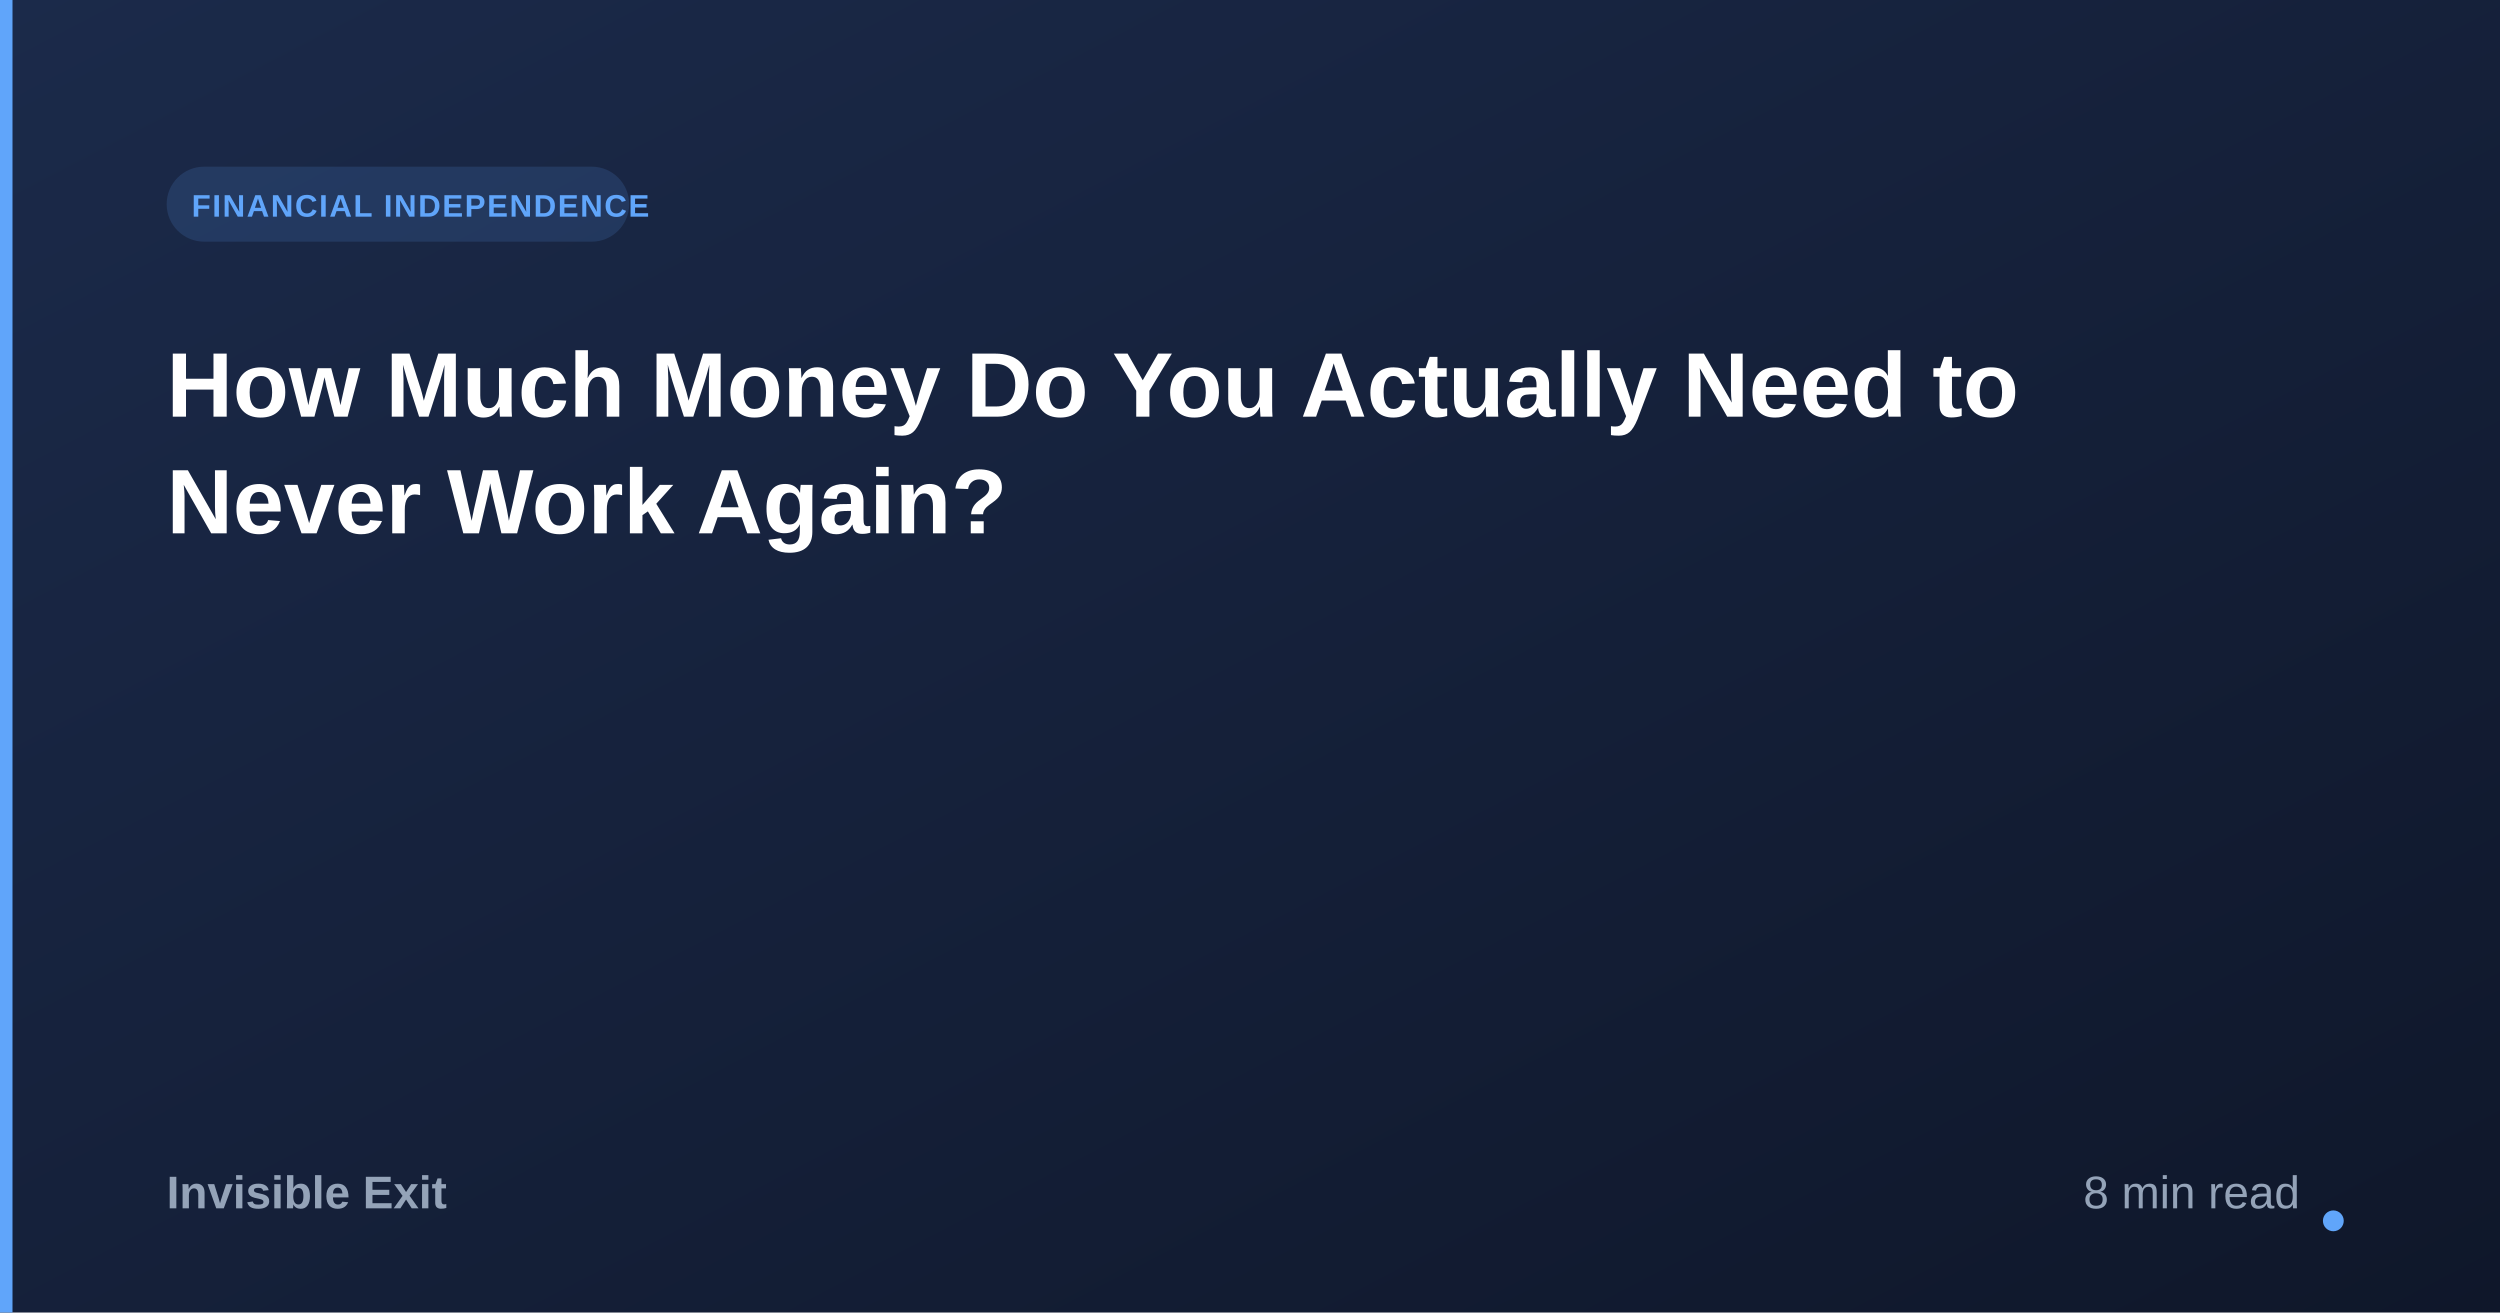
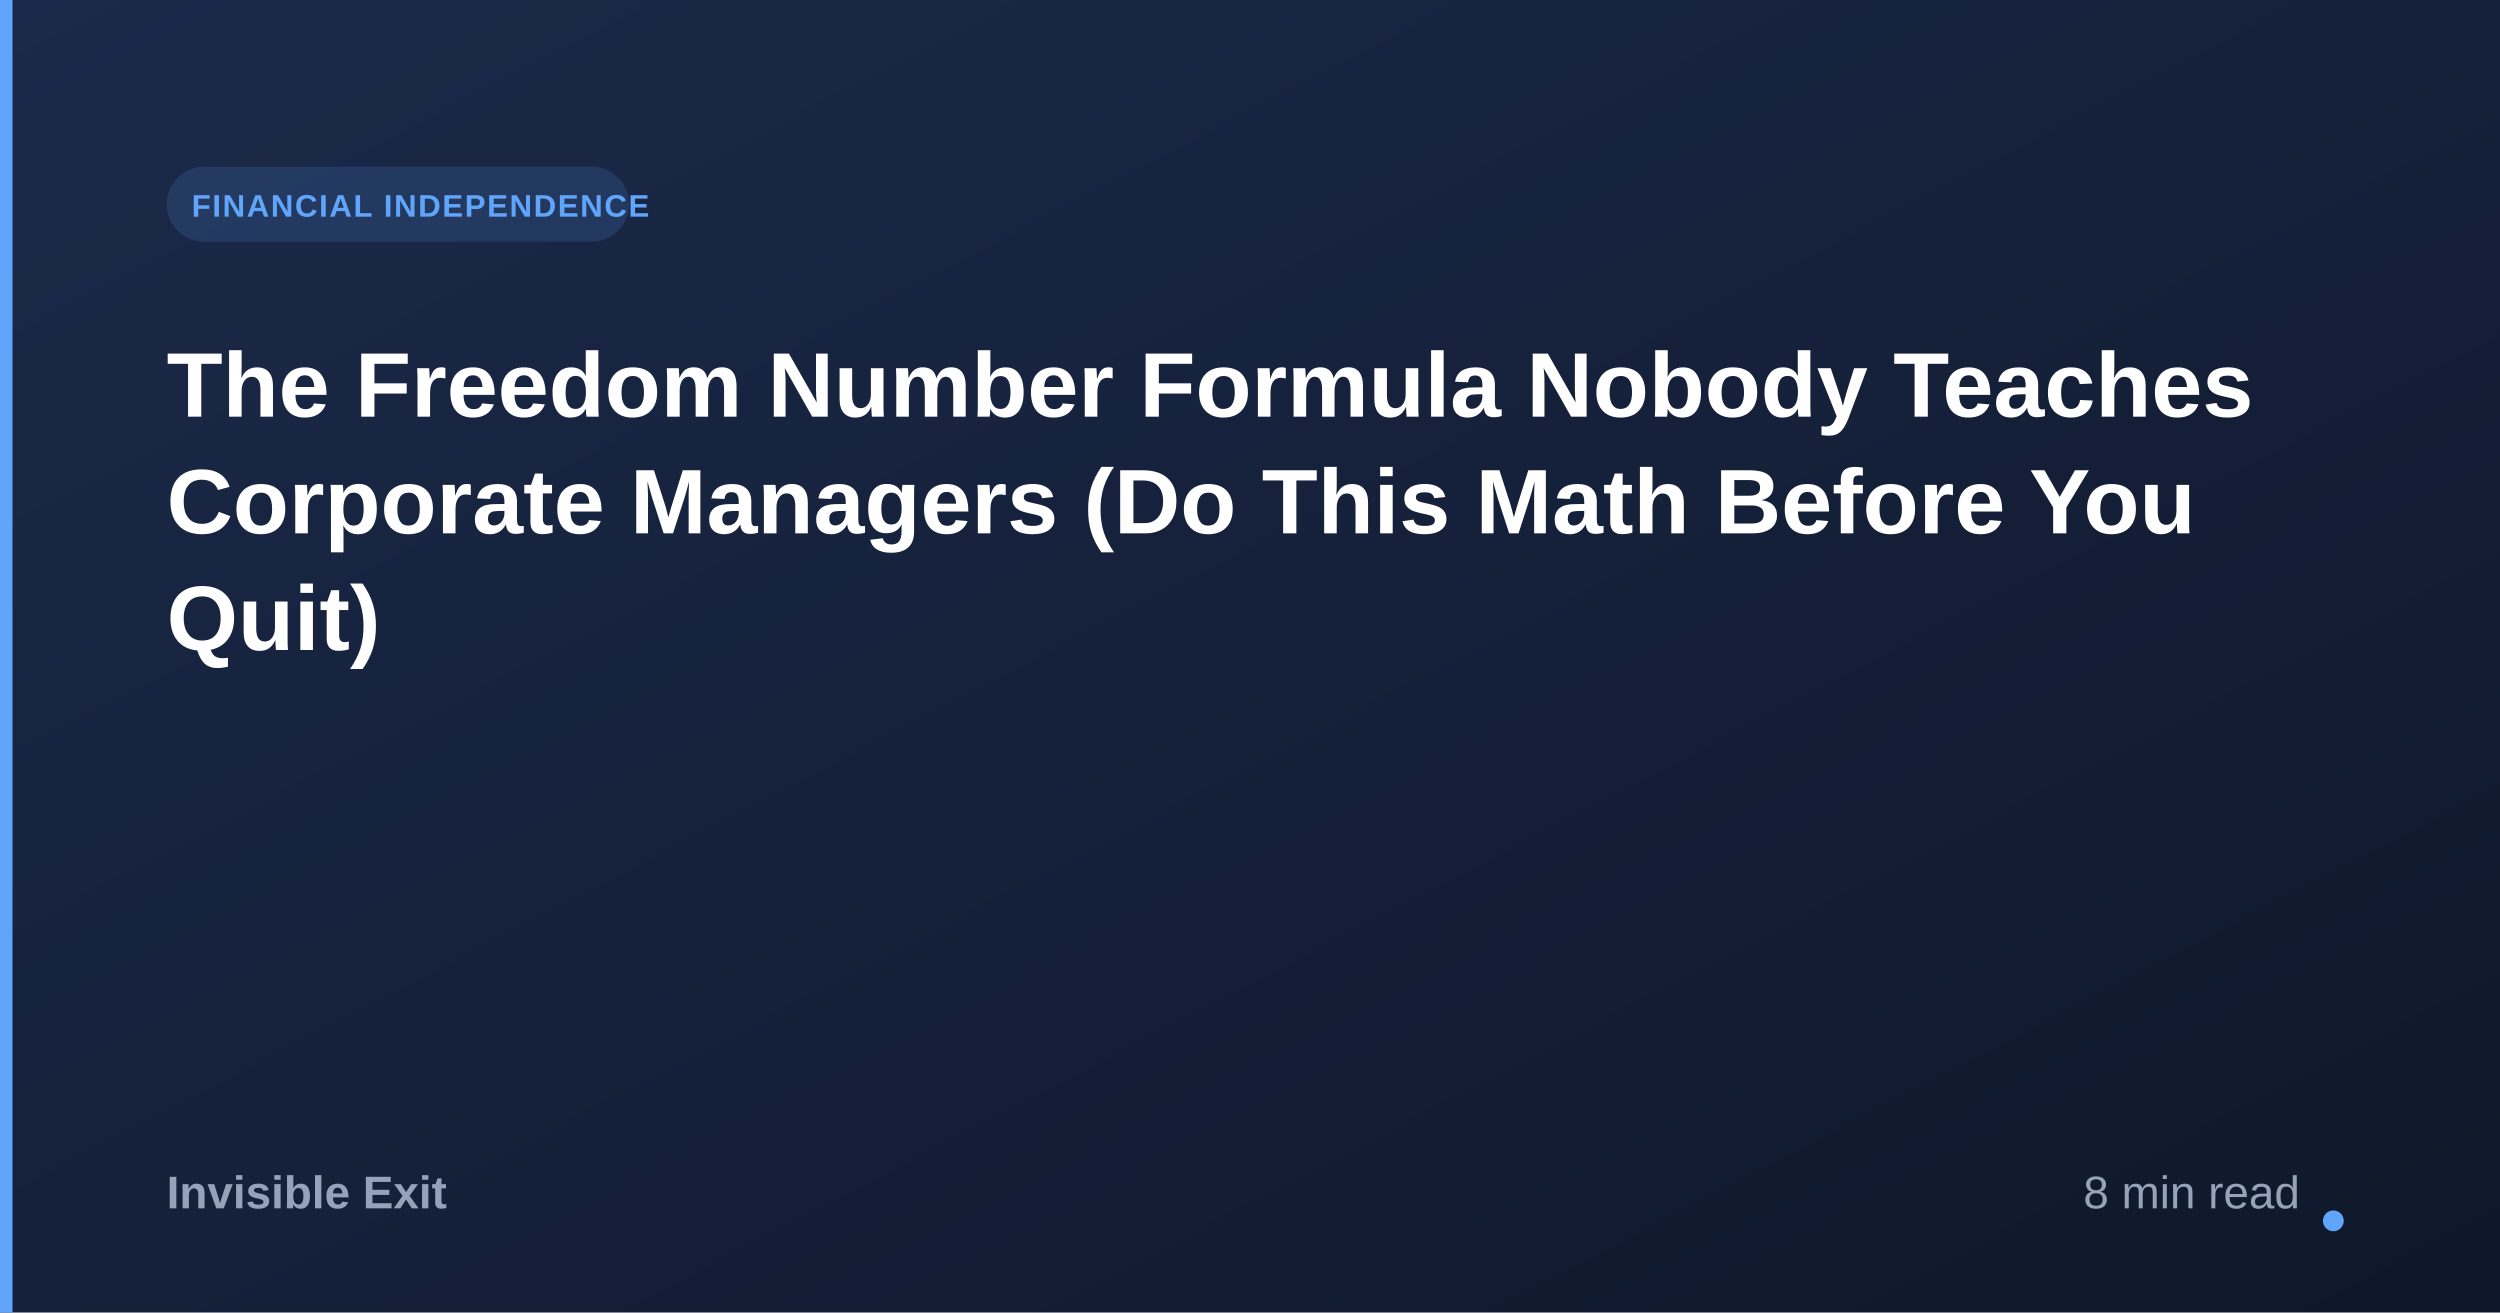
<svg xmlns="http://www.w3.org/2000/svg" width="1200" height="630">
  <defs>
    <linearGradient id="bg" x1="0%" y1="0%" x2="100%" y2="100%">
      <stop offset="0%" style="stop-color:#1B2A4A" />
      <stop offset="100%" style="stop-color:#0f172a" />
    </linearGradient>
  </defs>
  <rect width="1200" height="630" fill="url(#bg)" />
  <rect x="0" y="0" width="6" height="630" fill="#60A5FA" />
  <rect x="80" y="80" width="222" height="36" rx="18" fill="rgba(96,165,250,0.15)" />
  <text x="92" y="104" font-family="Arial, Helvetica, sans-serif" font-size="15" font-weight="600" fill="#60A5FA" letter-spacing="0.05em">FINANCIAL INDEPENDENCE</text>
-   <text x="80" y="200" font-family="Arial, Helvetica, sans-serif" font-size="44" font-weight="700" fill="#FFFFFF">How Much Money Do You Actually Need to</text>
-   <text x="80" y="256" font-family="Arial, Helvetica, sans-serif" font-size="44" font-weight="700" fill="#FFFFFF">Never Work Again?</text>
+   <text x="80" y="200" font-family="Arial, Helvetica, sans-serif" font-size="44" font-weight="700" fill="#FFFFFF">The Freedom Number Formula Nobody Teaches</text>
+   <text x="80" y="256" font-family="Arial, Helvetica, sans-serif" font-size="44" font-weight="700" fill="#FFFFFF">Corporate Managers (Do This Math Before You</text>
+   <text x="80" y="312" font-family="Arial, Helvetica, sans-serif" font-size="44" font-weight="700" fill="#FFFFFF">Quit)</text>
  <text x="80" y="580" font-family="Arial, Helvetica, sans-serif" font-size="22" font-weight="600" fill="#94A3B8">Invisible Exit</text>
  <text x="1000" y="580" font-family="Arial, Helvetica, sans-serif" font-size="22" fill="#94A3B8">8 min read</text>
  <circle cx="1120" cy="586" r="5" fill="#60A5FA" />
</svg>
